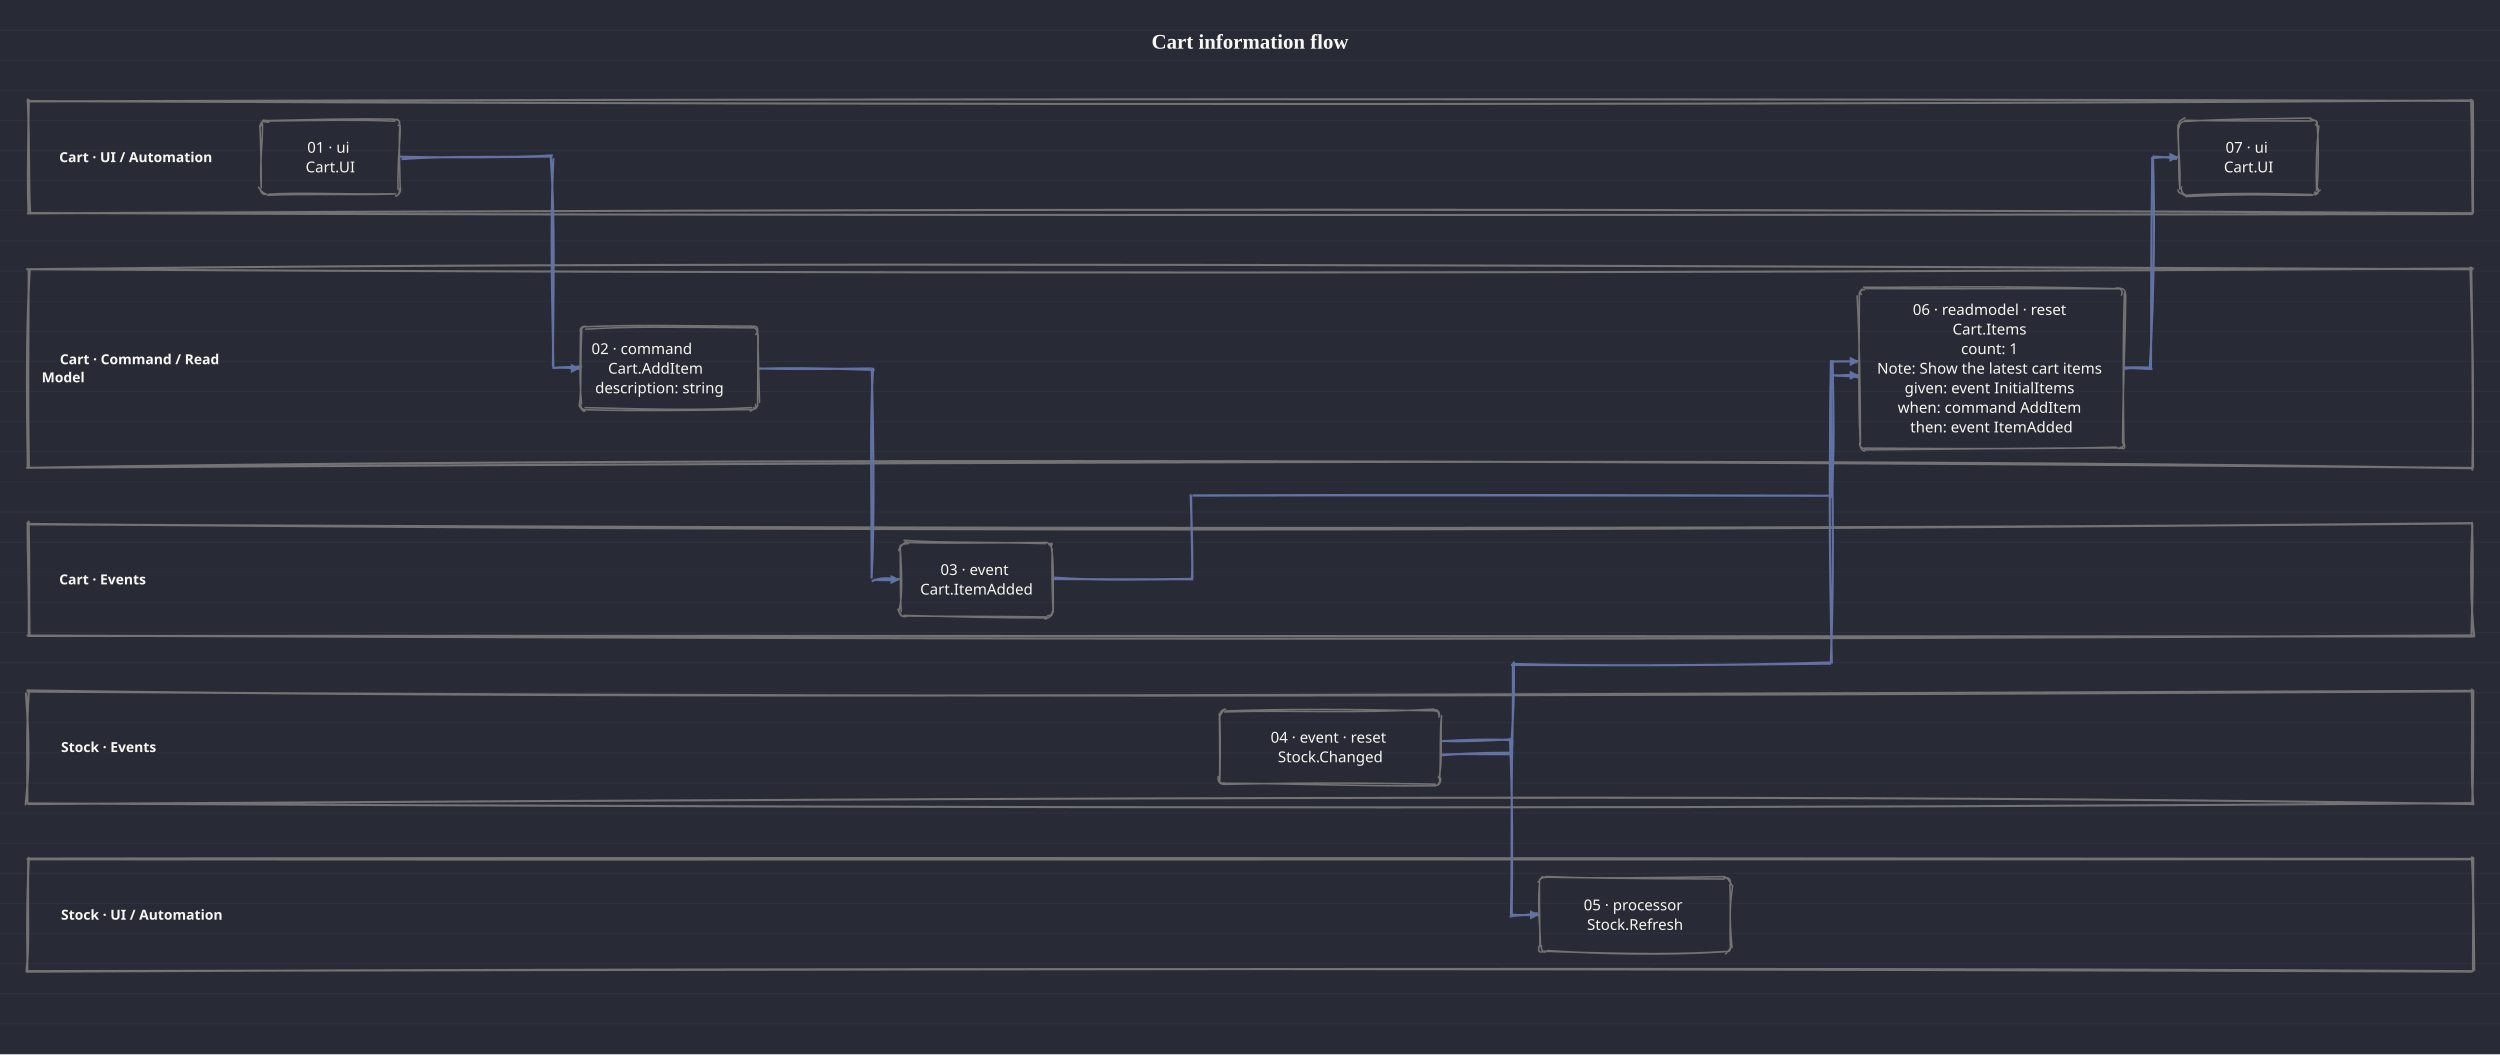
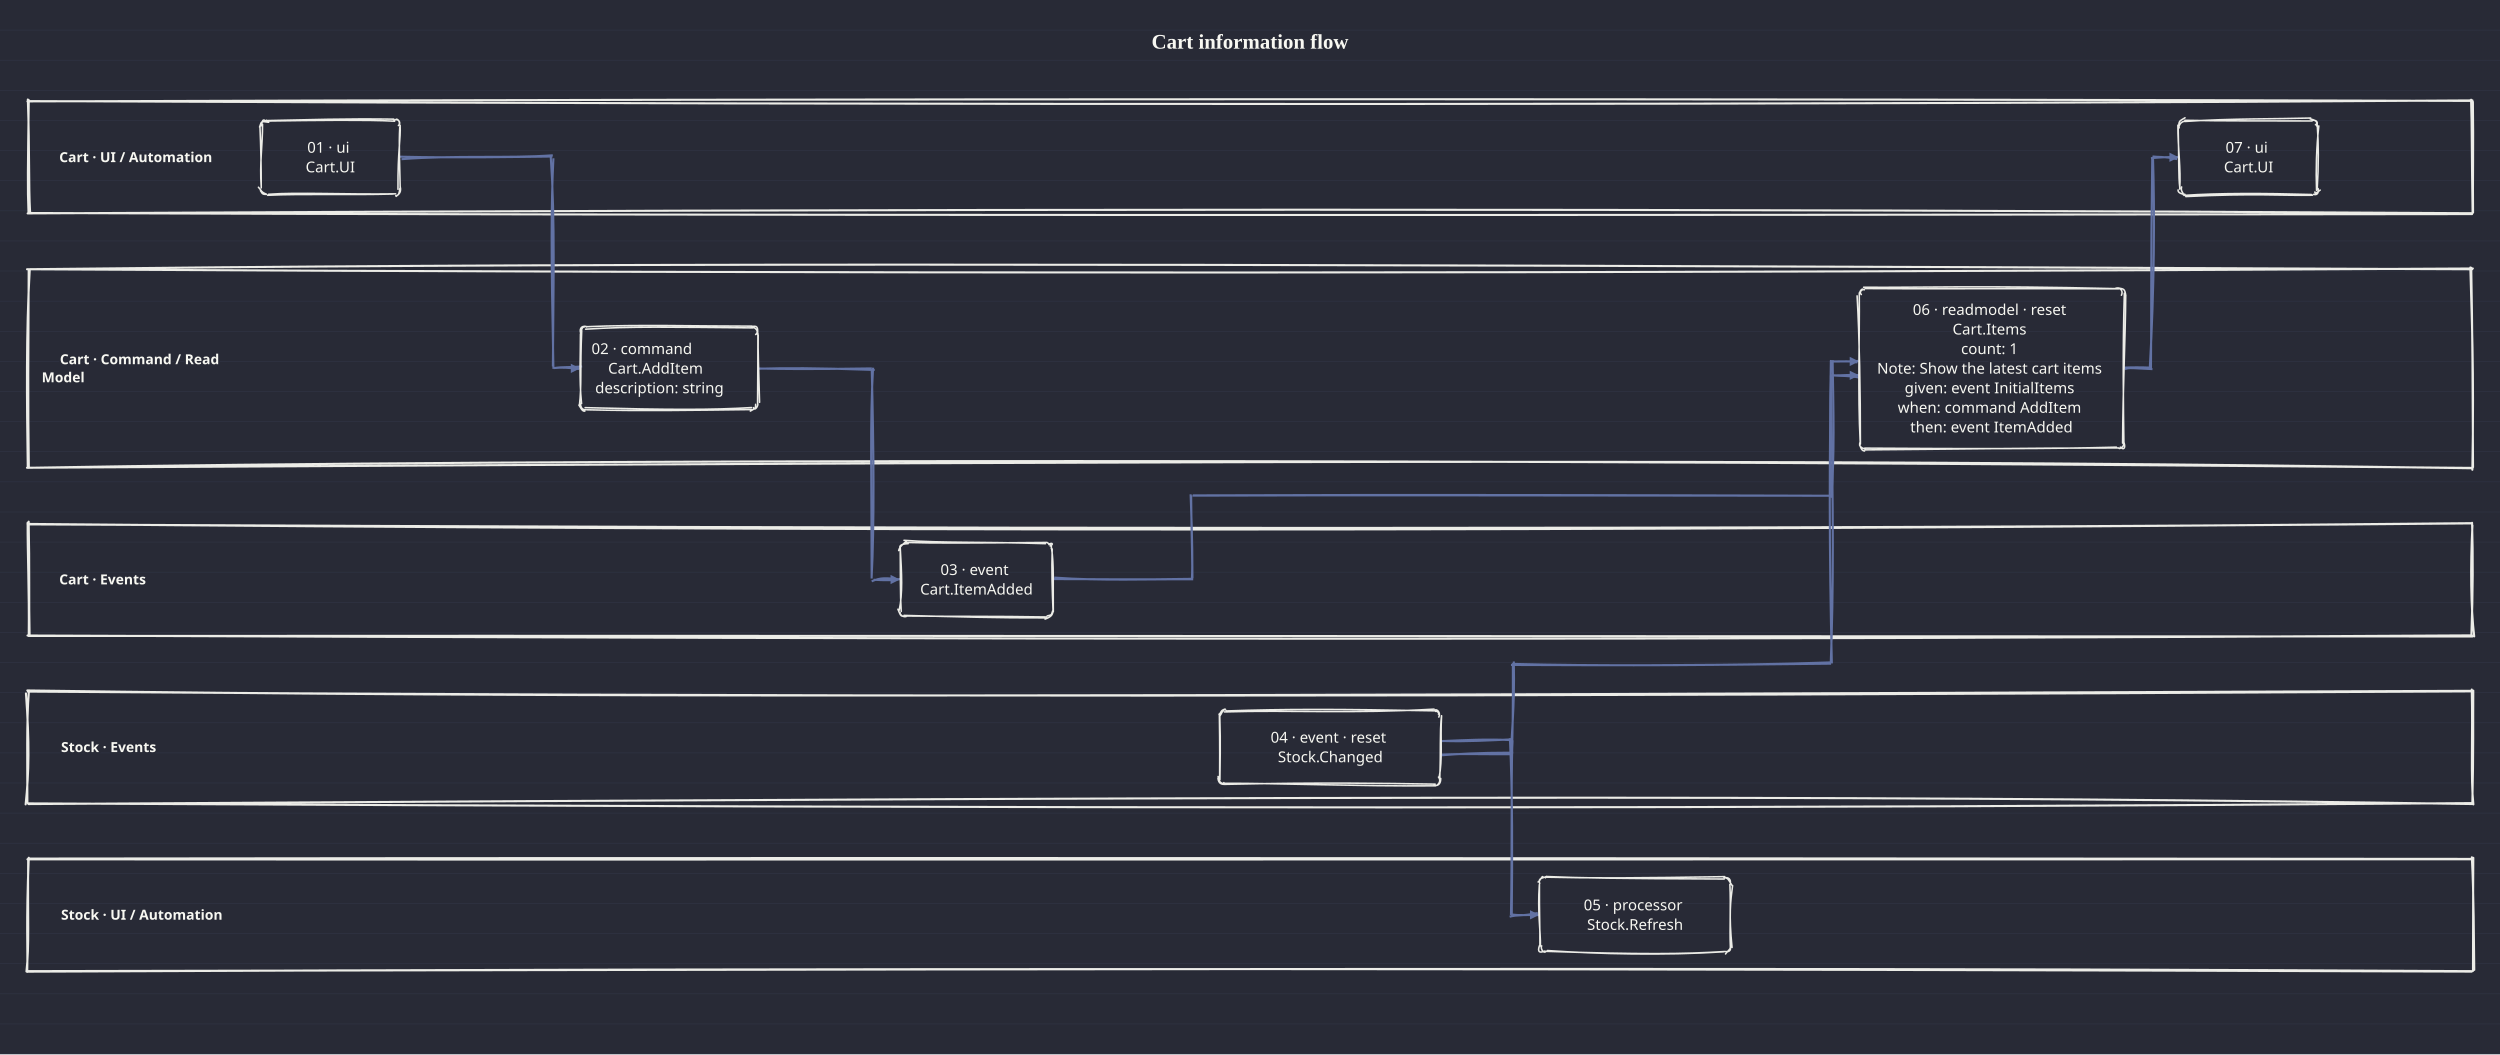
- <svg xmlns="http://www.w3.org/2000/svg" width="2158.371" height="910.2" viewBox="0 0 2158.371 910.2" style="--bg:#282a36;--fg:#f8f8f2;--line:#6272a4;--accent:#bd93f9;--muted:#6272a4;--border:#26262b;--font:Caveat;background:#282a36" class="am-0ko1spc0ghxu0b">
+ <svg xmlns="http://www.w3.org/2000/svg" width="2158.371" height="910.2" viewBox="0 0 2158.371 910.2" style="--bg:#282a36;--fg:#f8f8f2;--line:#6272a4;--accent:#bd93f9;--muted:#6272a4;--border:#ecece7;--font:Caveat;background:#282a36" class="am-0kgi1ph0ym19jn">
  <style>
-   svg.am-0ko1spc0ghxu0b { font-family: var(--font, 'Caveat'), system-ui, sans-serif; }
-   svg.am-0ko1spc0ghxu0b {
+   svg.am-0kgi1ph0ym19jn { font-family: var(--font, 'Caveat'), system-ui, sans-serif; }
+   svg.am-0kgi1ph0ym19jn {
    /* Derived from --bg and --fg (overridable via --line, --accent, etc.) */
    --_text:          #f8f8f2;
    --_text-sec:      #6272a4;
    --_text-muted:    #6272a4;
    --_text-faint:    #98999c;
    --_line:          #6272a4;
    --_arrow:         #bd93f9;
    --_node-fill:     #2e303c;
-     --_node-stroke:   #26262b;
+     --_node-stroke:   #ecece7;
    --_group-fill:    #282a36;
    --_group-hdr:     #32343f;
    --_inner-stroke:  #41434d;
    --_key-badge:     #3d3f49;
  }
</style>
  <rect width="2158.371" height="910.2" fill="#282a36" data-backdrop="page" />
  <g data-backdrop="paper-ruled">
    <line x1="0" y1="26" x2="2158.371" y2="26" stroke="#6272a4" stroke-width="0.5" opacity="0.14" />
    <line x1="0" y1="52" x2="2158.371" y2="52" stroke="#6272a4" stroke-width="0.5" opacity="0.14" />
    <line x1="0" y1="78" x2="2158.371" y2="78" stroke="#6272a4" stroke-width="0.5" opacity="0.14" />
    <line x1="0" y1="104" x2="2158.371" y2="104" stroke="#6272a4" stroke-width="0.5" opacity="0.14" />
    <line x1="0" y1="130" x2="2158.371" y2="130" stroke="#6272a4" stroke-width="0.5" opacity="0.14" />
    <line x1="0" y1="156" x2="2158.371" y2="156" stroke="#6272a4" stroke-width="0.5" opacity="0.14" />
    <line x1="0" y1="182" x2="2158.371" y2="182" stroke="#6272a4" stroke-width="0.5" opacity="0.14" />
    <line x1="0" y1="208" x2="2158.371" y2="208" stroke="#6272a4" stroke-width="0.5" opacity="0.14" />
    <line x1="0" y1="234" x2="2158.371" y2="234" stroke="#6272a4" stroke-width="0.5" opacity="0.14" />
    <line x1="0" y1="260" x2="2158.371" y2="260" stroke="#6272a4" stroke-width="0.5" opacity="0.14" />
    <line x1="0" y1="286" x2="2158.371" y2="286" stroke="#6272a4" stroke-width="0.5" opacity="0.14" />
    <line x1="0" y1="312" x2="2158.371" y2="312" stroke="#6272a4" stroke-width="0.5" opacity="0.14" />
    <line x1="0" y1="338" x2="2158.371" y2="338" stroke="#6272a4" stroke-width="0.5" opacity="0.14" />
    <line x1="0" y1="364" x2="2158.371" y2="364" stroke="#6272a4" stroke-width="0.5" opacity="0.14" />
    <line x1="0" y1="390" x2="2158.371" y2="390" stroke="#6272a4" stroke-width="0.5" opacity="0.14" />
    <line x1="0" y1="416" x2="2158.371" y2="416" stroke="#6272a4" stroke-width="0.5" opacity="0.14" />
    <line x1="0" y1="442" x2="2158.371" y2="442" stroke="#6272a4" stroke-width="0.5" opacity="0.14" />
    <line x1="0" y1="468" x2="2158.371" y2="468" stroke="#6272a4" stroke-width="0.5" opacity="0.14" />
    <line x1="0" y1="494" x2="2158.371" y2="494" stroke="#6272a4" stroke-width="0.5" opacity="0.14" />
    <line x1="0" y1="520" x2="2158.371" y2="520" stroke="#6272a4" stroke-width="0.5" opacity="0.14" />
    <line x1="0" y1="546" x2="2158.371" y2="546" stroke="#6272a4" stroke-width="0.5" opacity="0.14" />
    <line x1="0" y1="572" x2="2158.371" y2="572" stroke="#6272a4" stroke-width="0.5" opacity="0.14" />
    <line x1="0" y1="598" x2="2158.371" y2="598" stroke="#6272a4" stroke-width="0.5" opacity="0.14" />
    <line x1="0" y1="624" x2="2158.371" y2="624" stroke="#6272a4" stroke-width="0.5" opacity="0.14" />
    <line x1="0" y1="650" x2="2158.371" y2="650" stroke="#6272a4" stroke-width="0.5" opacity="0.14" />
    <line x1="0" y1="676" x2="2158.371" y2="676" stroke="#6272a4" stroke-width="0.5" opacity="0.14" />
    <line x1="0" y1="702" x2="2158.371" y2="702" stroke="#6272a4" stroke-width="0.5" opacity="0.14" />
    <line x1="0" y1="728" x2="2158.371" y2="728" stroke="#6272a4" stroke-width="0.5" opacity="0.14" />
    <line x1="0" y1="754" x2="2158.371" y2="754" stroke="#6272a4" stroke-width="0.5" opacity="0.14" />
    <line x1="0" y1="780" x2="2158.371" y2="780" stroke="#6272a4" stroke-width="0.5" opacity="0.14" />
    <line x1="0" y1="806" x2="2158.371" y2="806" stroke="#6272a4" stroke-width="0.5" opacity="0.14" />
    <line x1="0" y1="832" x2="2158.371" y2="832" stroke="#6272a4" stroke-width="0.5" opacity="0.14" />
    <line x1="0" y1="858" x2="2158.371" y2="858" stroke="#6272a4" stroke-width="0.5" opacity="0.14" />
    <line x1="0" y1="884" x2="2158.371" y2="884" stroke="#6272a4" stroke-width="0.5" opacity="0.14" />
    <line x1="0" y1="910" x2="2158.371" y2="910" stroke="#6272a4" stroke-width="0.5" opacity="0.14" />
  </g>
  <defs>
    <marker id="eventmodeling-arrow" markerWidth="8" markerHeight="8" refX="8" refY="4" orient="auto" markerUnits="userSpaceOnUse">
      <polygon points="0 0, 8 4, 0 8" fill="#6272a4" />
    </marker>
  </defs>
  <text paint-order="stroke" stroke="#282a36" stroke-width="3" stroke-linejoin="round" stroke-linecap="round" x="1079.186" y="35.7" class="diagram-title" text-anchor="middle" font-size="18" font-weight="600" fill="#f8f8f2" data-id="diagram-title" data-role="title" data-prepared-text="true" dy="6.3" textLength="171.18" lengthAdjust="spacingAndGlyphs" data-font-metrics="deterministic-fit">Cart information flow</text>
  <g data-id="lane:0" data-role="group">
-     <path d="M23.85 87.28 C828.75 90.95, 1633.63 90.44, 2134.57 86.67 M23.71 87.55 C755.3 85.14, 1487.05 85.08, 2134.28 87.12 M2133.4 86.1 C2134.21 110.05, 2133.87 133.67, 2134.7 183.21 M2134.97 87.93 C2135.56 123.93, 2134.76 159.01, 2135.11 183.59 M2134.23 184.84 C1361.18 185.92, 589.87 186.12, 24.5 183.89 M2134.32 184.08 C1468.98 179.94, 803.15 180.1, 23.87 184.25 M25.99 183.33 C24.65 160.25, 25.65 131.31, 24.02 85.9 M24.59 183.16 C23.73 163.13, 24.01 144.96, 24.85 86.44" fill="none" stroke="#737374" stroke-width="1.8" stroke-linecap="round" stroke-linejoin="round" />
+     <path d="M23.85 87.28 C828.75 90.95, 1633.63 90.44, 2134.57 86.67 M23.71 87.55 C755.3 85.14, 1487.05 85.08, 2134.28 87.12 M2133.4 86.1 C2134.21 110.05, 2133.87 133.67, 2134.7 183.21 M2134.97 87.93 C2135.56 123.93, 2134.76 159.01, 2135.11 183.59 M2134.23 184.84 C1361.18 185.92, 589.87 186.12, 24.5 183.89 M2134.32 184.08 C1468.98 179.94, 803.15 180.1, 23.87 184.25 M25.99 183.33 C24.65 160.25, 25.65 131.31, 24.02 85.9 M24.59 183.16 C23.73 163.13, 24.01 144.96, 24.85 86.44" fill="none" stroke="#ecece7" stroke-width="1.8" stroke-linecap="round" stroke-linejoin="round" />
    <text paint-order="stroke" stroke="#282a36" stroke-width="3" stroke-linejoin="round" stroke-linecap="round" x="36" y="135.775" text-anchor="start" font-family="Caveat" font-size="12" font-weight="600" fill="#f8f8f2" data-prepared-text="true">
      <tspan x="117.18" y="139.975" text-anchor="middle" data-text-fragment="true">Cart · UI / Automation</tspan>
    </text>
  </g>
  <g data-id="lane:1" data-role="group">
-     <path d="M23.34 232.46 C715.25 236.42, 1407.29 236.21, 2134.91 231.79 M24.14 232.44 C461.86 227.41, 899.73 226.89, 2134.36 232.48 M2132.76 230.92 C2133.79 273.39, 2136.16 315.27, 2134.5 405.57 M2133.56 231.17 C2134.51 283.35, 2134.84 334.53, 2135.09 403.28 M2134.06 404.28 C1665.71 396.9, 1196.24 396.96, 23.3 403.83 M2134.77 403.96 C1297.08 396.29, 459.6 395.94, 24.05 403.88 M23.95 403.02 C23.14 346.31, 22.43 286.7, 25.71 232.52 M24.9 403.87 C24.08 351.28, 24.44 298.19, 24.76 232.54" fill="none" stroke="#737374" stroke-width="1.8" stroke-linecap="round" stroke-linejoin="round" />
+     <path d="M23.34 232.46 C715.25 236.42, 1407.29 236.21, 2134.91 231.79 M24.14 232.44 C461.86 227.41, 899.73 226.89, 2134.36 232.48 M2132.76 230.92 C2133.79 273.39, 2136.16 315.27, 2134.5 405.57 M2133.56 231.17 C2134.51 283.35, 2134.84 334.53, 2135.09 403.28 M2134.06 404.28 C1665.71 396.9, 1196.24 396.96, 23.3 403.83 M2134.77 403.96 C1297.08 396.29, 459.6 395.94, 24.05 403.88 M23.95 403.02 C23.14 346.31, 22.43 286.7, 25.71 232.52 M24.9 403.87 C24.08 351.28, 24.44 298.19, 24.76 232.54" fill="none" stroke="#ecece7" stroke-width="1.8" stroke-linecap="round" stroke-linejoin="round" />
    <text paint-order="stroke" stroke="#282a36" stroke-width="3" stroke-linejoin="round" stroke-linecap="round" x="36" y="318.05" text-anchor="start" font-family="Caveat" font-size="12" font-weight="600" fill="#f8f8f2" data-prepared-text="true">
      <tspan x="36" y="314.45">
        <tspan x="122.04" text-anchor="middle" data-text-fragment="true">Cart · Command / Read</tspan>
      </tspan>
      <tspan x="36" y="330.05">Model</tspan>
    </text>
  </g>
  <g data-id="lane:2" data-role="group">
-     <path d="M24.14 452.74 C789.79 456.54, 1556.94 457.37, 2134.26 451.86 M23.7 452.32 C699.4 458.59, 1375.06 459.11, 2134.14 451.66 M2134.57 453.61 C2132.73 490.12, 2133.18 524.22, 2136.1 549.44 M2134.26 451.36 C2135.12 480.66, 2135.12 509.34, 2133.62 549.38 M2134.59 549.5 C1292.67 549.37, 450.39 548.6, 24.71 549.07 M2134.19 548.53 C1499.72 552.64, 865.32 552.14, 23.74 548.66 M25.55 547.69 C24.83 519.66, 25.67 489.23, 24.75 450.36 M24.81 548.03 C25.27 511.4, 23.65 475.64, 23.86 451.29" fill="none" stroke="#737374" stroke-width="1.8" stroke-linecap="round" stroke-linejoin="round" />
+     <path d="M24.14 452.74 C789.79 456.54, 1556.94 457.37, 2134.26 451.86 M23.7 452.32 C699.4 458.59, 1375.06 459.11, 2134.14 451.66 M2134.57 453.61 C2132.73 490.12, 2133.18 524.22, 2136.1 549.44 M2134.26 451.36 C2135.12 480.66, 2135.12 509.34, 2133.62 549.38 M2134.59 549.5 C1292.67 549.37, 450.39 548.6, 24.71 549.07 M2134.19 548.53 C1499.72 552.64, 865.32 552.14, 23.74 548.66 M25.55 547.69 C24.83 519.66, 25.67 489.23, 24.75 450.36 M24.81 548.03 C25.27 511.4, 23.65 475.64, 23.86 451.29" fill="none" stroke="#ecece7" stroke-width="1.8" stroke-linecap="round" stroke-linejoin="round" />
    <text paint-order="stroke" stroke="#282a36" stroke-width="3" stroke-linejoin="round" stroke-linecap="round" x="36" y="500.325" text-anchor="start" font-family="Caveat" font-size="12" font-weight="600" fill="#f8f8f2" data-prepared-text="true">
      <tspan x="88.56" y="504.525" text-anchor="middle" data-text-fragment="true">Cart · Events</tspan>
    </text>
  </g>
  <g data-id="lane:3" data-role="group">
-     <path d="M23.6 596.09 C461.97 602.41, 899.73 601.35, 2133.76 596.41 M24.14 597.09 C653.4 601.73, 1282.96 601.76, 2134.02 596.88 M2133.97 595.31 C2134.96 634.1, 2132.91 672.7, 2135.39 694.49 M2135.31 596.25 C2135.08 621.6, 2135.62 648.78, 2134.48 693.76 M2134.77 694.17 C1696.46 687.32, 1258.1 686.44, 24.62 694.19 M2134.73 693.34 C1539.22 698.24, 943.8 698.3, 24.07 693.6 M22.13 694.47 C25.13 665.83, 25.54 642.36, 22.4 598.66 M23.64 692.54 C23.6 659.05, 22.86 622.86, 24.9 597.17" fill="none" stroke="#737374" stroke-width="1.8" stroke-linecap="round" stroke-linejoin="round" />
+     <path d="M23.6 596.09 C461.97 602.41, 899.73 601.35, 2133.76 596.41 M24.14 597.09 C653.4 601.73, 1282.96 601.76, 2134.02 596.88 M2133.97 595.31 C2134.96 634.1, 2132.91 672.7, 2135.39 694.49 M2135.31 596.25 C2135.08 621.6, 2135.62 648.78, 2134.48 693.76 M2134.77 694.17 C1696.46 687.32, 1258.1 686.44, 24.62 694.19 M2134.73 693.34 C1539.22 698.24, 943.8 698.3, 24.07 693.6 M22.13 694.47 C25.13 665.83, 25.54 642.36, 22.4 598.66 M23.64 692.54 C23.6 659.05, 22.86 622.86, 24.9 597.17" fill="none" stroke="#ecece7" stroke-width="1.8" stroke-linecap="round" stroke-linejoin="round" />
    <text paint-order="stroke" stroke="#282a36" stroke-width="3" stroke-linejoin="round" stroke-linecap="round" x="36" y="645.075" text-anchor="start" font-family="Caveat" font-size="12" font-weight="600" fill="#f8f8f2" data-prepared-text="true">
      <tspan x="93.78" y="649.275" text-anchor="middle" data-text-fragment="true">Stock · Events</tspan>
    </text>
  </g>
  <g data-id="lane:4" data-role="group">
-     <path d="M23.69 741.91 C506.12 742.35, 987.29 741.87, 2133.83 741.85 M24.33 741.25 C475.22 740.64, 926.55 740.52, 2134.27 741.52 M2134.06 740.13 C2135.82 773.71, 2135.8 811.21, 2136.15 837.33 M2135.33 740.61 C2135.02 776.44, 2135.28 813.23, 2135.04 838.23 M2133.94 838.84 C1429.3 836.37, 724.53 835.49, 23.61 838.9 M2134.09 838.44 C1688.44 835.89, 1242.91 835.84, 24.2 838.42 M22.83 838.72 C25.42 815.36, 23.86 795.4, 24.32 742.61 M23.5 839.11 C24.1 818.07, 22.36 798.49, 24.86 740.54" fill="none" stroke="#737374" stroke-width="1.8" stroke-linecap="round" stroke-linejoin="round" />
+     <path d="M23.69 741.91 C506.12 742.35, 987.29 741.87, 2133.83 741.85 M24.33 741.25 C475.22 740.64, 926.55 740.52, 2134.27 741.52 M2134.06 740.13 C2135.82 773.71, 2135.8 811.21, 2136.15 837.33 M2135.33 740.61 C2135.02 776.44, 2135.28 813.23, 2135.04 838.23 M2133.94 838.84 C1429.3 836.37, 724.53 835.49, 23.61 838.9 M2134.09 838.44 C1688.44 835.89, 1242.91 835.84, 24.2 838.42 M22.83 838.72 C25.42 815.36, 23.86 795.4, 24.32 742.61 M23.5 839.11 C24.1 818.07, 22.36 798.49, 24.86 740.54" fill="none" stroke="#ecece7" stroke-width="1.8" stroke-linecap="round" stroke-linejoin="round" />
    <text paint-order="stroke" stroke="#282a36" stroke-width="3" stroke-linejoin="round" stroke-linecap="round" x="36" y="789.825" text-anchor="start" font-family="Caveat" font-size="12" font-weight="600" fill="#f8f8f2" data-prepared-text="true">
      <tspan x="122.4" y="794.025" text-anchor="middle" data-text-fragment="true">Stock · UI / Automation</tspan>
    </text>
  </g>
  <polyline stroke-opacity="0" points="345.55,135.775 477.203,135.775 477.203,318.05 500.828,318.05" fill="none" stroke="#6272a4" stroke-width="1" marker-end="url(#eventmodeling-arrow)" data-relationship="inferred" data-direction="forward" data-id="relation:01:02" data-role="edge" data-from="01" data-to="02" role="graphics-symbol" aria-roledescription="relation" aria-label="01 to 02" />
  <path d="M346.67 137.43 C393.2 133.84, 438.67 136.86, 477.25 134.06 M344.62 135.26 C396.09 136.49, 444.69 135.47, 476.94 135.14 M475.48 135.29 C479.41 191.11, 477.7 250.31, 477.32 316.35 M477.79 136.63 C475.82 176.67, 475.66 218.44, 477.8 318.44 M477.99 317.83 C486.22 316.45, 491.09 317.37, 502.59 316.37 M478.16 317.76 C484.47 317.05, 492.05 317.54, 500.13 318.51" fill="none" stroke="#6272a4" stroke-width="1.8" stroke-linecap="butt" stroke-linejoin="miter" stroke-miterlimit="4" />
  <polyline stroke-opacity="0" points="654.687,318.05 753.231,318.05 753.231,500.325 776.856,500.325" fill="none" stroke="#6272a4" stroke-width="1" marker-end="url(#eventmodeling-arrow)" data-relationship="inferred" data-direction="forward" data-id="relation:02:03" data-role="edge" data-from="02" data-to="03" role="graphics-symbol" aria-roledescription="relation" aria-label="02 to 03" />
  <path d="M654.82 318.33 C678.68 317.64, 701.14 317.48, 755.16 319.42 M655.32 318.14 C674.62 318.61, 695.55 318.97, 752.67 318.06 M752.63 319.71 C754.39 386.25, 754.94 454.29, 752.52 498.63 M753.78 317.44 C750.95 364.33, 752.55 412.72, 752.53 499.49 M752.56 501.88 C760.59 498.45, 764.65 498.9, 776.68 500.23 M754.16 500.53 C763.5 501.05, 771.77 501.29, 777.56 499.71" fill="none" stroke="#6272a4" stroke-width="1.8" stroke-linecap="butt" stroke-linejoin="miter" stroke-miterlimit="4" />
  <polyline stroke-opacity="0" points="1244.222,639.075 1305.287,639.075 1305.287,789.825 1328.912,789.825" fill="none" stroke="#6272a4" stroke-width="1" marker-end="url(#eventmodeling-arrow)" data-relationship="inferred" data-direction="forward" data-id="relation:04:05" data-role="edge" data-from="04" data-to="05" role="graphics-symbol" aria-roledescription="relation" aria-label="04 to 05" />
  <path d="M1245.88 639.73 C1266.13 640.43, 1286.84 639.16, 1305.54 638.31 M1244.44 639.86 C1263.86 638.96, 1284.94 637.9, 1305.12 639 M1303.57 637.26 C1305.94 687.69, 1305.67 738.12, 1305.17 791.48 M1305.71 639.17 C1304.52 685.15, 1305.58 732.39, 1304.48 790 M1303.34 791.46 C1310.85 789.42, 1313.51 791.25, 1327.59 788.19 M1304.8 789.41 C1311.9 790.66, 1318.89 789.64, 1329.1 790.07" fill="none" stroke="#6272a4" stroke-width="1.8" stroke-linecap="butt" stroke-linejoin="miter" stroke-miterlimit="4" />
  <polyline stroke-opacity="0" points="909.226,500.325 1029.259,500.325 1029.259,427.95 1581.315,427.95 1581.315,312.05 1604.94,312.05" fill="none" stroke="#6272a4" stroke-width="1" marker-end="url(#eventmodeling-arrow)" data-relationship="explicit" data-direction="forward" data-id="relation:03:06" data-role="edge" data-from="03" data-to="06" role="graphics-symbol" aria-roledescription="relation" aria-label="03 to 06" />
  <path d="M910.14 498.65 C951.32 501.65, 990.88 499.84, 1030.15 500.14 M909.69 499.97 C946.89 499.88, 982.39 500.65, 1028.53 499.74 M1029.5 499.27 C1029.32 485.87, 1029.72 470.32, 1027.9 426.75 M1028.97 500.51 C1029.92 485.66, 1028.57 468.42, 1028.38 427.62 M1029.89 427.68 C1232.35 426.88, 1436.11 427.59, 1582.1 427.99 M1029.6 427.92 C1170.75 427.38, 1311.6 427.78, 1581.22 428.01 M1580.98 429.77 C1584.08 391.95, 1582.91 356.84, 1582.2 310.89 M1581 427.42 C1580.4 391.73, 1579.73 355.83, 1580.67 311.19 M1579.84 311.63 C1588.31 313.02, 1593.93 310.81, 1603.59 312.92 M1580.71 312.16 C1589.51 311.71, 1597.98 312.51, 1604.43 311.54" fill="none" stroke="#6272a4" stroke-width="1.8" stroke-linecap="butt" stroke-linejoin="miter" stroke-miterlimit="4" />
  <polyline stroke-opacity="0" points="1244.222,651.075 1305.287,651.075 1305.287,572.7 1581.315,572.7 1581.315,324.05 1604.94,324.05" fill="none" stroke="#6272a4" stroke-width="1" marker-end="url(#eventmodeling-arrow)" data-relationship="explicit" data-direction="forward" data-id="relation:04:06" data-role="edge" data-from="04" data-to="06" role="graphics-symbol" aria-roledescription="relation" aria-label="04 to 06" />
  <path d="M1244.65 652.06 C1259.21 651, 1273.35 649.86, 1306.37 649.78 M1243.69 651.45 C1261.85 650.62, 1280.04 651.31, 1305.56 651.15 M1304.77 651.81 C1304.4 634.39, 1307.93 614.05, 1306.95 571.09 M1305.09 651.88 C1306.1 633.08, 1306.18 615.43, 1306.12 572.62 M1304.5 574.09 C1399.48 574.47, 1494.14 574.91, 1581.06 571.86 M1305.67 573.17 C1379.45 575.09, 1454.69 574.39, 1580.88 572.99 M1581.53 572.76 C1579.13 477.97, 1579.34 385.06, 1580.86 325.47 M1580.57 572.39 C1583.05 509.82, 1582.85 447.21, 1580.73 324.13 M1580.79 324.02 C1588.91 324.81, 1597.18 324.14, 1604.9 325.96 M1581.3 323.94 C1589.9 324.48, 1598.66 323.08, 1604.99 323.92" fill="none" stroke="#6272a4" stroke-width="1.8" stroke-linecap="butt" stroke-linejoin="miter" stroke-miterlimit="4" />
  <polyline stroke-opacity="0" points="1833.718,318.05 1857.343,318.05 1857.343,135.775 1880.968,135.775" fill="none" stroke="#6272a4" stroke-width="1" marker-end="url(#eventmodeling-arrow)" data-relationship="inferred" data-direction="forward" data-id="relation:06:07" data-role="edge" data-from="06" data-to="07" role="graphics-symbol" aria-roledescription="relation" aria-label="06 to 07" />
  <path d="M1834.49 318.9 C1837.08 316.89, 1843.81 318.17, 1858.33 318.68 M1833.91 317.38 C1840.41 317.05, 1848.78 317.03, 1857.24 317.42 M1856 317.88 C1860.02 248.9, 1860.32 182.76, 1858.8 136.5 M1857.03 318.22 C1857.51 276.73, 1856.79 234.92, 1858.13 136.37 M1858.32 135.06 C1862.71 135.79, 1867.73 134.83, 1879.57 137.38 M1857 136.54 C1865.74 135.87, 1873.27 135.27, 1881.97 135.76" fill="none" stroke="#6272a4" stroke-width="1.8" stroke-linecap="butt" stroke-linejoin="miter" stroke-miterlimit="4" />
  <g data-parent="lane:0" data-id="01" data-role="node">
-     <path d="M229.85 104.11 C266.59 103.38, 298.03 102.23, 339.96 102.86 M230.92 104.5 C273.37 103.88, 317.03 103.32, 340.68 104.64 M340.18 103.78 C344.09 101.83, 346.69 106.27, 343.97 108.42 M341.91 103.32 C341.7 101.98, 345.94 103.78, 344.6 107.95 M345.45 108.17 C346.1 120.02, 343.36 129.32, 343.59 163.4 M345.13 109.69 C344.29 124.61, 345.04 142.14, 345.53 163.14 M345.18 162.78 C344.72 166.22, 344.48 168.89, 341.69 168.99 M345.5 160.98 C347.09 167.37, 342.44 168.67, 342.05 169.52 M341.57 167.34 C297.45 168, 256.52 165.8, 231.96 167.72 M339.38 167.52 C301.05 168.58, 262.57 167.15, 231.08 168.6 M230.18 167.78 C225.59 168.13, 226.11 165.91, 224.86 164.65 M230.07 167.67 C225.15 165.71, 226.06 164.7, 223.12 161.66 M225.54 161.17 C223.96 141.67, 226.84 124.43, 226.65 107.33 M225.53 162.17 C225.6 144.08, 225.17 126.36, 224.41 108.84 M225.18 108.78 C226.69 105.16, 226.38 102.04, 229.49 104.45 M224.11 109.66 C225.93 104.75, 224.81 104.47, 231.95 105.56 M230.18 103.78 C230.18 103.78, 230.18 103.78, 230.18 103.78 M230.18 103.78 C230.18 103.78, 230.18 103.78, 230.18 103.78" fill="none" stroke="#737374" stroke-width="1.35" stroke-linecap="round" stroke-linejoin="round" />
+     <path d="M229.85 104.11 C266.59 103.38, 298.03 102.23, 339.96 102.86 M230.92 104.5 C273.37 103.88, 317.03 103.32, 340.68 104.64 M340.18 103.78 C344.09 101.83, 346.69 106.27, 343.97 108.42 M341.91 103.32 C341.7 101.98, 345.94 103.78, 344.6 107.95 M345.45 108.17 C346.1 120.02, 343.36 129.32, 343.59 163.4 M345.13 109.69 C344.29 124.61, 345.04 142.14, 345.53 163.14 M345.18 162.78 C344.72 166.22, 344.48 168.89, 341.69 168.99 M345.5 160.98 C347.09 167.37, 342.44 168.67, 342.05 169.52 M341.57 167.34 C297.45 168, 256.52 165.8, 231.96 167.72 M339.38 167.52 C301.05 168.58, 262.57 167.15, 231.08 168.6 M230.18 167.78 C225.59 168.13, 226.11 165.91, 224.86 164.65 M230.07 167.67 C225.15 165.71, 226.06 164.7, 223.12 161.66 M225.54 161.17 C223.96 141.67, 226.84 124.43, 226.65 107.33 M225.53 162.17 C225.6 144.08, 225.17 126.36, 224.41 108.84 M225.18 108.78 C226.69 105.16, 226.38 102.04, 229.49 104.45 M224.11 109.66 C225.93 104.75, 224.81 104.47, 231.95 105.56 M230.18 103.78 C230.18 103.78, 230.18 103.78, 230.18 103.78 M230.18 103.78 C230.18 103.78, 230.18 103.78, 230.18 103.78" fill="none" stroke="#ecece7" stroke-width="1.35" stroke-linecap="round" stroke-linejoin="round" />
    <text paint-order="stroke" stroke="#282a36" stroke-width="3" stroke-linejoin="round" stroke-linecap="round" x="285.175" y="135.775" text-anchor="middle" font-family="Caveat" font-size="13" font-weight="500" fill="#f8f8f2" data-prepared-text="true">
      <tspan x="285.175" y="131.875">
        <tspan x="285.175" text-anchor="middle" data-text-fragment="true">01 · ui</tspan>
      </tspan>
      <tspan x="285.175" y="148.775">Cart.UI</tspan>
    </text>
  </g>
  <g data-parent="lane:1" data-id="02" data-role="node">
-     <path d="M505.59 284.21 C544.71 281.68, 578.41 282.44, 650.12 283.08 M506.02 282.07 C552 280.03, 600.05 281.59, 649.32 281.58 M649.31 282.32 C650.89 282.3, 656.23 285.58, 652.44 288.81 M648.73 282.02 C653.79 281, 654.45 281.99, 654.05 288.8 M654.58 289.27 C654.29 302.61, 655.06 319.36, 655.77 347.35 M654.33 287.91 C654.23 307.87, 654.31 328.3, 654.05 348.28 M654.31 348.77 C654.12 352.25, 650.75 354.78, 650.58 351.94 M652.38 349.09 C652.18 353.55, 652.54 351.94, 647.81 354.92 M648.86 351.87 C614.98 353.89, 580.07 353.93, 505.18 351.94 M650.01 353.58 C601.75 354.21, 553.76 355.03, 507.13 353.8 M506.2 353.77 C501.71 353.96, 501.7 351.23, 500.81 347.94 M504.88 354.98 C502.5 355.4, 500.93 351.16, 499.8 349.75 M500.21 350.05 C502.33 332.76, 500.75 318.45, 502.24 285.44 M502.09 348.43 C499.86 326.65, 501.23 305.23, 501.12 288.31 M501.2 287.32 C502.67 282, 504.32 281.43, 504.24 282.44 M501.99 289.17 C499.56 284.39, 501.6 281.05, 505.99 281.82 M506.2 282.32 C506.2 282.32, 506.2 282.32, 506.2 282.32 M506.2 282.32 C506.2 282.32, 506.2 282.32, 506.2 282.32" fill="none" stroke="#737374" stroke-width="1.35" stroke-linecap="round" stroke-linejoin="round" />
+     <path d="M505.59 284.21 C544.71 281.68, 578.41 282.44, 650.12 283.08 M506.02 282.07 C552 280.03, 600.05 281.59, 649.32 281.58 M649.31 282.32 C650.89 282.3, 656.23 285.58, 652.44 288.81 M648.73 282.02 C653.79 281, 654.45 281.99, 654.05 288.8 M654.58 289.27 C654.29 302.61, 655.06 319.36, 655.77 347.35 M654.33 287.91 C654.23 307.87, 654.31 328.3, 654.05 348.28 M654.31 348.77 C654.12 352.25, 650.75 354.78, 650.58 351.94 M652.38 349.09 C652.18 353.55, 652.54 351.94, 647.81 354.92 M648.86 351.87 C614.98 353.89, 580.07 353.93, 505.18 351.94 M650.01 353.58 C601.75 354.21, 553.76 355.03, 507.13 353.8 M506.2 353.77 C501.71 353.96, 501.7 351.23, 500.81 347.94 M504.88 354.98 C502.5 355.4, 500.93 351.16, 499.8 349.75 M500.21 350.05 C502.33 332.76, 500.75 318.45, 502.24 285.44 M502.09 348.43 C499.86 326.65, 501.23 305.23, 501.12 288.31 M501.2 287.32 C502.67 282, 504.32 281.43, 504.24 282.44 M501.99 289.17 C499.56 284.39, 501.6 281.05, 505.99 281.82 M506.2 282.32 C506.2 282.32, 506.2 282.32, 506.2 282.32 M506.2 282.32 C506.2 282.32, 506.2 282.32, 506.2 282.32" fill="none" stroke="#ecece7" stroke-width="1.35" stroke-linecap="round" stroke-linejoin="round" />
    <text paint-order="stroke" stroke="#282a36" stroke-width="3" stroke-linejoin="round" stroke-linecap="round" x="577.758" y="318.05" text-anchor="middle" font-family="Caveat" font-size="13" font-weight="500" fill="#f8f8f2" xml:space="preserve" data-prepared-text="true">
      <tspan x="577.758" y="305.7">
        <tspan x="577.758" text-anchor="middle" data-text-fragment="true">02 · command</tspan>
      </tspan>
      <tspan x="577.758" y="322.6">Cart.AddItem</tspan>
      <tspan x="577.758" y="339.5"> description: string </tspan>
    </text>
  </g>
  <g data-parent="lane:2" data-id="03" data-role="node">
-     <path d="M780.47 466.47 C814.73 468.92, 844.92 467.53, 902.54 469.38 M782.45 468.34 C808.18 469.12, 834.33 468.91, 903.93 468.32 M903.85 468.33 C907.11 470.3, 908.14 471.01, 907.62 473.45 M905.56 470.15 C907.44 468.14, 910.56 469.42, 906.67 471.38 M907.87 473.66 C910.03 487.01, 909.1 503.97, 909.37 528.09 M908.41 473.95 C907.8 492.07, 908.48 511.47, 909.11 526.67 M908.85 527.33 C907.4 531.21, 908.54 530.68, 904.12 531.75 M909.4 526.97 C908.39 530.01, 909.16 531.98, 902.28 534.5 M902.2 533.44 C863.65 533.6, 825.74 532.53, 780.48 531.29 M903.54 532.66 C861.24 531.85, 818.15 532.34, 782.73 531.83 M782.23 532.33 C778.29 533.1, 776.23 528.81, 777.15 529.01 M783.06 531.9 C777.42 532.34, 777.95 532.46, 775.21 525.99 M776.3 526.84 C779.43 512.57, 778.58 495.75, 777.2 472.51 M778.07 527.86 C777.1 512.58, 777.47 496.41, 777.22 473.32 M777.23 473.33 C775.95 471.37, 778.03 469.53, 784.05 469.37 M775.87 475.31 C776.67 471.81, 779.85 469.73, 783.03 466.72 M782.23 468.33 C782.23 468.33, 782.23 468.33, 782.23 468.33 M782.23 468.33 C782.23 468.33, 782.23 468.33, 782.23 468.33" fill="none" stroke="#737374" stroke-width="1.35" stroke-linecap="round" stroke-linejoin="round" />
+     <path d="M780.47 466.47 C814.73 468.92, 844.92 467.53, 902.54 469.38 M782.45 468.34 C808.18 469.12, 834.33 468.91, 903.93 468.32 M903.85 468.33 C907.11 470.3, 908.14 471.01, 907.62 473.45 M905.56 470.15 C907.44 468.14, 910.56 469.42, 906.67 471.38 M907.87 473.66 C910.03 487.01, 909.1 503.97, 909.37 528.09 M908.41 473.95 C907.8 492.07, 908.48 511.47, 909.11 526.67 M908.85 527.33 C907.4 531.21, 908.54 530.68, 904.12 531.75 M909.4 526.97 C908.39 530.01, 909.16 531.98, 902.28 534.5 M902.2 533.44 C863.65 533.6, 825.74 532.53, 780.48 531.29 M903.54 532.66 C861.24 531.85, 818.15 532.34, 782.73 531.83 M782.23 532.33 C778.29 533.1, 776.23 528.81, 777.15 529.01 M783.06 531.9 C777.42 532.34, 777.95 532.46, 775.21 525.99 M776.3 526.84 C779.43 512.57, 778.58 495.75, 777.2 472.51 M778.07 527.86 C777.1 512.58, 777.47 496.41, 777.22 473.32 M777.23 473.33 C775.95 471.37, 778.03 469.53, 784.05 469.37 M775.87 475.31 C776.67 471.81, 779.85 469.73, 783.03 466.72 M782.23 468.33 C782.23 468.33, 782.23 468.33, 782.23 468.33 M782.23 468.33 C782.23 468.33, 782.23 468.33, 782.23 468.33" fill="none" stroke="#ecece7" stroke-width="1.35" stroke-linecap="round" stroke-linejoin="round" />
    <text paint-order="stroke" stroke="#282a36" stroke-width="3" stroke-linejoin="round" stroke-linecap="round" x="843.041" y="500.325" text-anchor="middle" font-family="Caveat" font-size="13" font-weight="500" fill="#f8f8f2" data-prepared-text="true">
      <tspan x="843.041" y="496.425">
        <tspan x="843.041" text-anchor="middle" data-text-fragment="true">03 · event</tspan>
      </tspan>
      <tspan x="843.041" y="513.325">Cart.ItemAdded</tspan>
    </text>
  </g>
  <g data-parent="lane:3" data-id="04" data-role="node">
-     <path d="M1057.13 614.64 C1114.36 612.87, 1167.27 616.38, 1238.06 612.22 M1059 613.78 C1107.63 612.07, 1155.74 612.07, 1238.54 613.7 M1238.85 613.08 C1240.45 611.75, 1244.11 615.36, 1242.2 619.06 M1239.41 614.18 C1241.26 613.44, 1243.18 616.85, 1241.88 616.54 M1244.57 617.93 C1243.43 639.22, 1245.64 655.5, 1242.44 671.38 M1244.52 617.97 C1242.86 632.58, 1244.04 647.85, 1243 672.11 M1243.85 672.08 C1243.87 675.59, 1242.57 678.87, 1237.92 678.15 M1241.91 670.9 C1244.41 673.89, 1242.09 677.09, 1240.34 678.12 M1239.42 678.45 C1171.21 678.95, 1103.48 676.11, 1056.43 676.24 M1239.03 676.98 C1191.54 676.25, 1143.82 675.3, 1057.42 677.17 M1058.26 677.08 C1054.57 677.48, 1052.09 676.52, 1051.53 672.01 M1056.6 675.66 C1056.77 677.38, 1051.87 676.22, 1051.64 670.41 M1053.2 673.22 C1053.22 659.48, 1054.02 645.01, 1053.05 616.51 M1052.96 672.88 C1052.96 659.39, 1053.19 647.61, 1052.74 617.09 M1053.26 618.08 C1055.05 615.41, 1054.72 614.41, 1057.28 612.52 M1052.44 616.65 C1054.89 614.91, 1053.2 613.58, 1057.68 612.18 M1058.26 613.08 C1058.26 613.08, 1058.26 613.08, 1058.26 613.08 M1058.26 613.08 C1058.26 613.08, 1058.26 613.08, 1058.26 613.08" fill="none" stroke="#737374" stroke-width="1.35" stroke-linecap="round" stroke-linejoin="round" />
+     <path d="M1057.13 614.64 C1114.36 612.87, 1167.27 616.38, 1238.06 612.22 M1059 613.78 C1107.63 612.07, 1155.74 612.07, 1238.54 613.7 M1238.85 613.08 C1240.45 611.75, 1244.11 615.36, 1242.2 619.06 M1239.41 614.18 C1241.26 613.44, 1243.18 616.85, 1241.88 616.54 M1244.57 617.93 C1243.43 639.22, 1245.64 655.5, 1242.44 671.38 M1244.52 617.97 C1242.86 632.58, 1244.04 647.85, 1243 672.11 M1243.85 672.08 C1243.87 675.59, 1242.57 678.87, 1237.92 678.15 M1241.91 670.9 C1244.41 673.89, 1242.09 677.09, 1240.34 678.12 M1239.42 678.45 C1171.21 678.95, 1103.48 676.11, 1056.43 676.24 M1239.03 676.98 C1191.54 676.25, 1143.82 675.3, 1057.42 677.17 M1058.26 677.08 C1054.57 677.48, 1052.09 676.52, 1051.53 672.01 M1056.6 675.66 C1056.77 677.38, 1051.87 676.22, 1051.64 670.41 M1053.2 673.22 C1053.22 659.48, 1054.02 645.01, 1053.05 616.51 M1052.96 672.88 C1052.96 659.39, 1053.19 647.61, 1052.74 617.09 M1053.26 618.08 C1055.05 615.41, 1054.72 614.41, 1057.28 612.52 M1052.44 616.65 C1054.89 614.91, 1053.2 613.58, 1057.68 612.18 M1058.26 613.08 C1058.26 613.08, 1058.26 613.08, 1058.26 613.08 M1058.26 613.08 C1058.26 613.08, 1058.26 613.08, 1058.26 613.08" fill="none" stroke="#ecece7" stroke-width="1.35" stroke-linecap="round" stroke-linejoin="round" />
    <text paint-order="stroke" stroke="#282a36" stroke-width="3" stroke-linejoin="round" stroke-linecap="round" x="1148.553" y="645.075" text-anchor="middle" font-family="Caveat" font-size="13" font-weight="500" fill="#f8f8f2" data-prepared-text="true">
      <tspan x="1148.553" y="641.175">
        <tspan x="1148.553" text-anchor="middle" data-text-fragment="true">04 · event · reset</tspan>
      </tspan>
      <tspan x="1148.553" y="658.075">Stock.Changed</tspan>
    </text>
  </g>
  <g data-parent="lane:4" data-id="05" data-role="node">
-     <path d="M1335.32 756.74 C1363.65 757.99, 1396.68 758.58, 1488.57 758.9 M1334.8 757.31 C1375.21 758.31, 1415.25 758.03, 1489.06 756.85 M1488.98 757.83 C1492.65 757.24, 1493.9 759.48, 1493.94 761.34 M1488.35 757.55 C1492.37 758.37, 1491.71 758.85, 1495.42 764.52 M1495.83 764.57 C1494.04 778.26, 1492.55 789.54, 1495.35 817.99 M1493.49 763.49 C1494.4 782.24, 1493.18 801.76, 1493.89 817.45 M1493.98 816.83 C1495.2 818.61, 1490.54 821.94, 1489.77 823.59 M1493.8 817.79 C1494.81 820.76, 1492.13 822.1, 1489.9 821.48 M1487.88 821.74 C1436.5 825.1, 1380.4 823.71, 1335.93 820.64 M1488.93 821.5 C1453.3 823.72, 1417.6 824.09, 1333.83 821.31 M1334.29 821.83 C1332.04 823.12, 1329.83 818.22, 1331 816.64 M1333.47 821.12 C1329.52 822.84, 1327.07 822.25, 1329.04 816.54 M1329.94 816.76 C1330.14 804.24, 1327.26 787.2, 1328.99 763.79 M1329.47 816.66 C1329.59 802.71, 1328.95 787.46, 1329.07 763.68 M1329.29 762.83 C1327.63 757.67, 1331.86 758.48, 1335.29 756.6 M1327.93 761.44 C1329.43 760.86, 1331.32 756.03, 1332.04 756.86 M1334.29 757.83 C1334.29 757.83, 1334.29 757.83, 1334.29 757.83 M1334.29 757.83 C1334.29 757.83, 1334.29 757.83, 1334.29 757.83" fill="none" stroke="#737374" stroke-width="1.35" stroke-linecap="round" stroke-linejoin="round" />
+     <path d="M1335.32 756.74 C1363.65 757.99, 1396.68 758.58, 1488.57 758.9 M1334.8 757.31 C1375.21 758.31, 1415.25 758.03, 1489.06 756.85 M1488.98 757.83 C1492.65 757.24, 1493.9 759.48, 1493.94 761.34 M1488.35 757.55 C1492.37 758.37, 1491.71 758.85, 1495.42 764.52 M1495.83 764.57 C1494.04 778.26, 1492.55 789.54, 1495.35 817.99 M1493.49 763.49 C1494.4 782.24, 1493.18 801.76, 1493.89 817.45 M1493.98 816.83 C1495.2 818.61, 1490.54 821.94, 1489.77 823.59 M1493.8 817.79 C1494.81 820.76, 1492.13 822.1, 1489.9 821.48 M1487.88 821.74 C1436.5 825.1, 1380.4 823.71, 1335.93 820.64 M1488.93 821.5 C1453.3 823.72, 1417.6 824.09, 1333.83 821.31 M1334.29 821.83 C1332.04 823.12, 1329.83 818.22, 1331 816.64 M1333.47 821.12 C1329.52 822.84, 1327.07 822.25, 1329.04 816.54 M1329.94 816.76 C1330.14 804.24, 1327.26 787.2, 1328.99 763.79 M1329.47 816.66 C1329.59 802.71, 1328.95 787.46, 1329.07 763.68 M1329.29 762.83 C1327.63 757.67, 1331.86 758.48, 1335.29 756.6 M1327.93 761.44 C1329.43 760.86, 1331.32 756.03, 1332.04 756.86 M1334.29 757.83 C1334.29 757.83, 1334.29 757.83, 1334.29 757.83 M1334.29 757.83 C1334.29 757.83, 1334.29 757.83, 1334.29 757.83" fill="none" stroke="#ecece7" stroke-width="1.35" stroke-linecap="round" stroke-linejoin="round" />
    <text paint-order="stroke" stroke="#282a36" stroke-width="3" stroke-linejoin="round" stroke-linecap="round" x="1411.633" y="789.825" text-anchor="middle" font-family="Caveat" font-size="13" font-weight="500" fill="#f8f8f2" data-prepared-text="true">
      <tspan x="1411.633" y="785.925">
        <tspan x="1411.633" text-anchor="middle" data-text-fragment="true">05 · processor</tspan>
      </tspan>
      <tspan x="1411.633" y="802.825">Stock.Refresh</tspan>
    </text>
  </g>
  <g data-parent="lane:1" data-id="06" data-role="node">
-     <path d="M1608.95 248 C1659.94 248.38, 1706.97 246.27, 1827.13 249.2 M1610.2 249.12 C1662.33 249.61, 1715.2 248.94, 1829.06 249.36 M1828.34 248.53 C1833.56 249.62, 1834.4 248.92, 1835.32 255.39 M1826.86 248.69 C1831.76 248.5, 1832.94 251.9, 1831.54 254.87 M1835.25 254.97 C1835 292.52, 1832.8 332.76, 1832.53 382.53 M1834.06 253.16 C1832.44 302.74, 1833.26 353.87, 1833.68 383 M1833.34 382.58 C1834.23 385.68, 1829.92 387.69, 1829.45 387.15 M1833.86 382.38 C1835.27 387.32, 1833.3 388.67, 1830.61 386.03 M1827.17 386.04 C1769.13 387.63, 1709.42 387.54, 1609.91 386.88 M1829.21 386.74 C1756.13 386.65, 1682.3 387.89, 1610.15 388.4 M1610.32 387.58 C1606.24 386.8, 1604.37 384.37, 1606.21 381.19 M1609.74 389.39 C1606.69 389.17, 1606.41 385.26, 1605.53 384.5 M1606.18 383.41 C1606.24 337.15, 1605.3 290.97, 1603.33 255.45 M1606.01 382.21 C1603.76 338.07, 1605.58 295.1, 1605.22 252.89 M1605.32 253.53 C1606.22 249.75, 1608.14 249.11, 1608.73 249.91 M1606.97 254.27 C1604.5 251.83, 1608.21 249.27, 1609.51 250.22 M1610.32 248.53 C1610.32 248.53, 1610.32 248.53, 1610.32 248.53 M1610.32 248.53 C1610.32 248.53, 1610.32 248.53, 1610.32 248.53" fill="none" stroke="#737374" stroke-width="1.35" stroke-linecap="round" stroke-linejoin="round" />
+     <path d="M1608.95 248 C1659.94 248.38, 1706.97 246.27, 1827.13 249.2 M1610.2 249.12 C1662.33 249.61, 1715.2 248.94, 1829.06 249.36 M1828.34 248.53 C1833.56 249.62, 1834.4 248.92, 1835.32 255.39 M1826.86 248.69 C1831.76 248.5, 1832.94 251.9, 1831.54 254.87 M1835.25 254.97 C1835 292.52, 1832.8 332.76, 1832.53 382.53 M1834.06 253.16 C1832.44 302.74, 1833.26 353.87, 1833.68 383 M1833.34 382.58 C1834.23 385.68, 1829.92 387.69, 1829.45 387.15 M1833.86 382.38 C1835.27 387.32, 1833.3 388.67, 1830.61 386.03 M1827.17 386.04 C1769.13 387.63, 1709.42 387.54, 1609.91 386.88 M1829.21 386.74 C1756.13 386.65, 1682.3 387.89, 1610.15 388.4 M1610.32 387.58 C1606.24 386.8, 1604.37 384.37, 1606.21 381.19 M1609.74 389.39 C1606.69 389.17, 1606.41 385.26, 1605.53 384.5 M1606.18 383.41 C1606.24 337.15, 1605.3 290.97, 1603.33 255.45 M1606.01 382.21 C1603.76 338.07, 1605.58 295.1, 1605.22 252.89 M1605.32 253.53 C1606.22 249.75, 1608.14 249.11, 1608.73 249.91 M1606.97 254.27 C1604.5 251.83, 1608.21 249.27, 1609.51 250.22 M1610.32 248.53 C1610.32 248.53, 1610.32 248.53, 1610.32 248.53 M1610.32 248.53 C1610.32 248.53, 1610.32 248.53, 1610.32 248.53" fill="none" stroke="#ecece7" stroke-width="1.35" stroke-linecap="round" stroke-linejoin="round" />
    <text paint-order="stroke" stroke="#282a36" stroke-width="3" stroke-linejoin="round" stroke-linecap="round" x="1719.329" y="318.05" text-anchor="middle" font-family="Caveat" font-size="13" font-weight="500" fill="#f8f8f2" data-prepared-text="true">
      <tspan x="1719.329" y="271.9">
        <tspan x="1719.329" text-anchor="middle" data-text-fragment="true">06 · readmodel · reset</tspan>
      </tspan>
      <tspan x="1719.329" y="288.8">Cart.Items</tspan>
      <tspan x="1719.329" y="305.7">count: 1</tspan>
      <tspan x="1719.329" y="322.6">Note: Show the latest cart items</tspan>
      <tspan x="1719.329" y="339.5">given: event InitialItems</tspan>
      <tspan x="1719.329" y="356.4">when: command AddItem</tspan>
      <tspan x="1719.329" y="373.3">then: event ItemAdded</tspan>
    </text>
  </g>
  <g data-parent="lane:0" data-id="07" data-role="node">
-     <path d="M1886.31 104.87 C1925.39 102.16, 1967.39 102.77, 1994.9 101.91 M1886.98 103.85 C1919.96 104.59, 1953.17 104.29, 1996.12 104.43 M1996.34 103.78 C1997.82 103.78, 2002.1 103.7, 2000.11 108.72 M1994.51 102.69 C2001.55 103.99, 2000.71 107.08, 1999.08 107.72 M2001.94 108.75 C1999.84 127.28, 1999.31 147.19, 1999.97 164.29 M2000.61 107.92 C2001.75 124.08, 2001.92 142.04, 2000.53 163.72 M2001.34 162.78 C2001.75 164.97, 2001.67 169, 1997.33 167.82 M2003.11 164.13 C2001.87 164.96, 1998.11 168.41, 1998.57 165.72 M1996.42 168.56 C1971.59 169.07, 1946.01 166.77, 1887.13 169.71 M1995.54 167.92 C1954.65 166.69, 1914.42 166.65, 1885.53 168.69 M1886.34 167.78 C1882.94 167.52, 1880.17 166.19, 1880.43 164.02 M1884.81 168.01 C1885.22 166.04, 1882.49 165.52, 1883.48 161.4 M1881.84 163.24 C1883.07 146.2, 1880.09 126.4, 1880.28 108.09 M1881.96 162.43 C1880.65 151.81, 1881.26 139.76, 1880.52 109.33 M1881.34 108.78 C1882.36 106.1, 1884.04 104.89, 1886.72 104.56 M1881.36 110.4 C1880.49 103.97, 1882.16 104.45, 1886.42 101.68 M1886.34 103.78 C1886.34 103.78, 1886.34 103.78, 1886.34 103.78 M1886.34 103.78 C1886.34 103.78, 1886.34 103.78, 1886.34 103.78" fill="none" stroke="#737374" stroke-width="1.35" stroke-linecap="round" stroke-linejoin="round" />
+     <path d="M1886.31 104.87 C1925.39 102.16, 1967.39 102.77, 1994.9 101.91 M1886.98 103.85 C1919.96 104.59, 1953.17 104.29, 1996.12 104.43 M1996.34 103.78 C1997.82 103.78, 2002.1 103.7, 2000.11 108.72 M1994.51 102.69 C2001.55 103.99, 2000.71 107.08, 1999.08 107.72 M2001.94 108.75 C1999.84 127.28, 1999.31 147.19, 1999.97 164.29 M2000.61 107.92 C2001.75 124.08, 2001.92 142.04, 2000.53 163.72 M2001.34 162.78 C2001.75 164.97, 2001.67 169, 1997.33 167.82 M2003.11 164.13 C2001.87 164.96, 1998.11 168.41, 1998.57 165.72 M1996.42 168.56 C1971.59 169.07, 1946.01 166.77, 1887.13 169.71 M1995.54 167.92 C1954.65 166.69, 1914.42 166.65, 1885.53 168.69 M1886.34 167.78 C1882.94 167.52, 1880.17 166.19, 1880.43 164.02 M1884.81 168.01 C1885.22 166.04, 1882.49 165.52, 1883.48 161.4 M1881.84 163.24 C1883.07 146.2, 1880.09 126.4, 1880.28 108.09 M1881.96 162.43 C1880.65 151.81, 1881.26 139.76, 1880.52 109.33 M1881.34 108.78 C1882.36 106.1, 1884.04 104.89, 1886.72 104.56 M1881.36 110.4 C1880.49 103.97, 1882.16 104.45, 1886.42 101.68 M1886.34 103.78 C1886.34 103.78, 1886.34 103.78, 1886.34 103.78 M1886.34 103.78 C1886.34 103.78, 1886.34 103.78, 1886.34 103.78" fill="none" stroke="#ecece7" stroke-width="1.35" stroke-linecap="round" stroke-linejoin="round" />
    <text paint-order="stroke" stroke="#282a36" stroke-width="3" stroke-linejoin="round" stroke-linecap="round" x="1941.343" y="135.775" text-anchor="middle" font-family="Caveat" font-size="13" font-weight="500" fill="#f8f8f2" data-prepared-text="true">
      <tspan x="1941.343" y="131.875">
        <tspan x="1941.343" text-anchor="middle" data-text-fragment="true">07 · ui</tspan>
      </tspan>
      <tspan x="1941.343" y="148.775">Cart.UI</tspan>
    </text>
  </g>
</svg>
